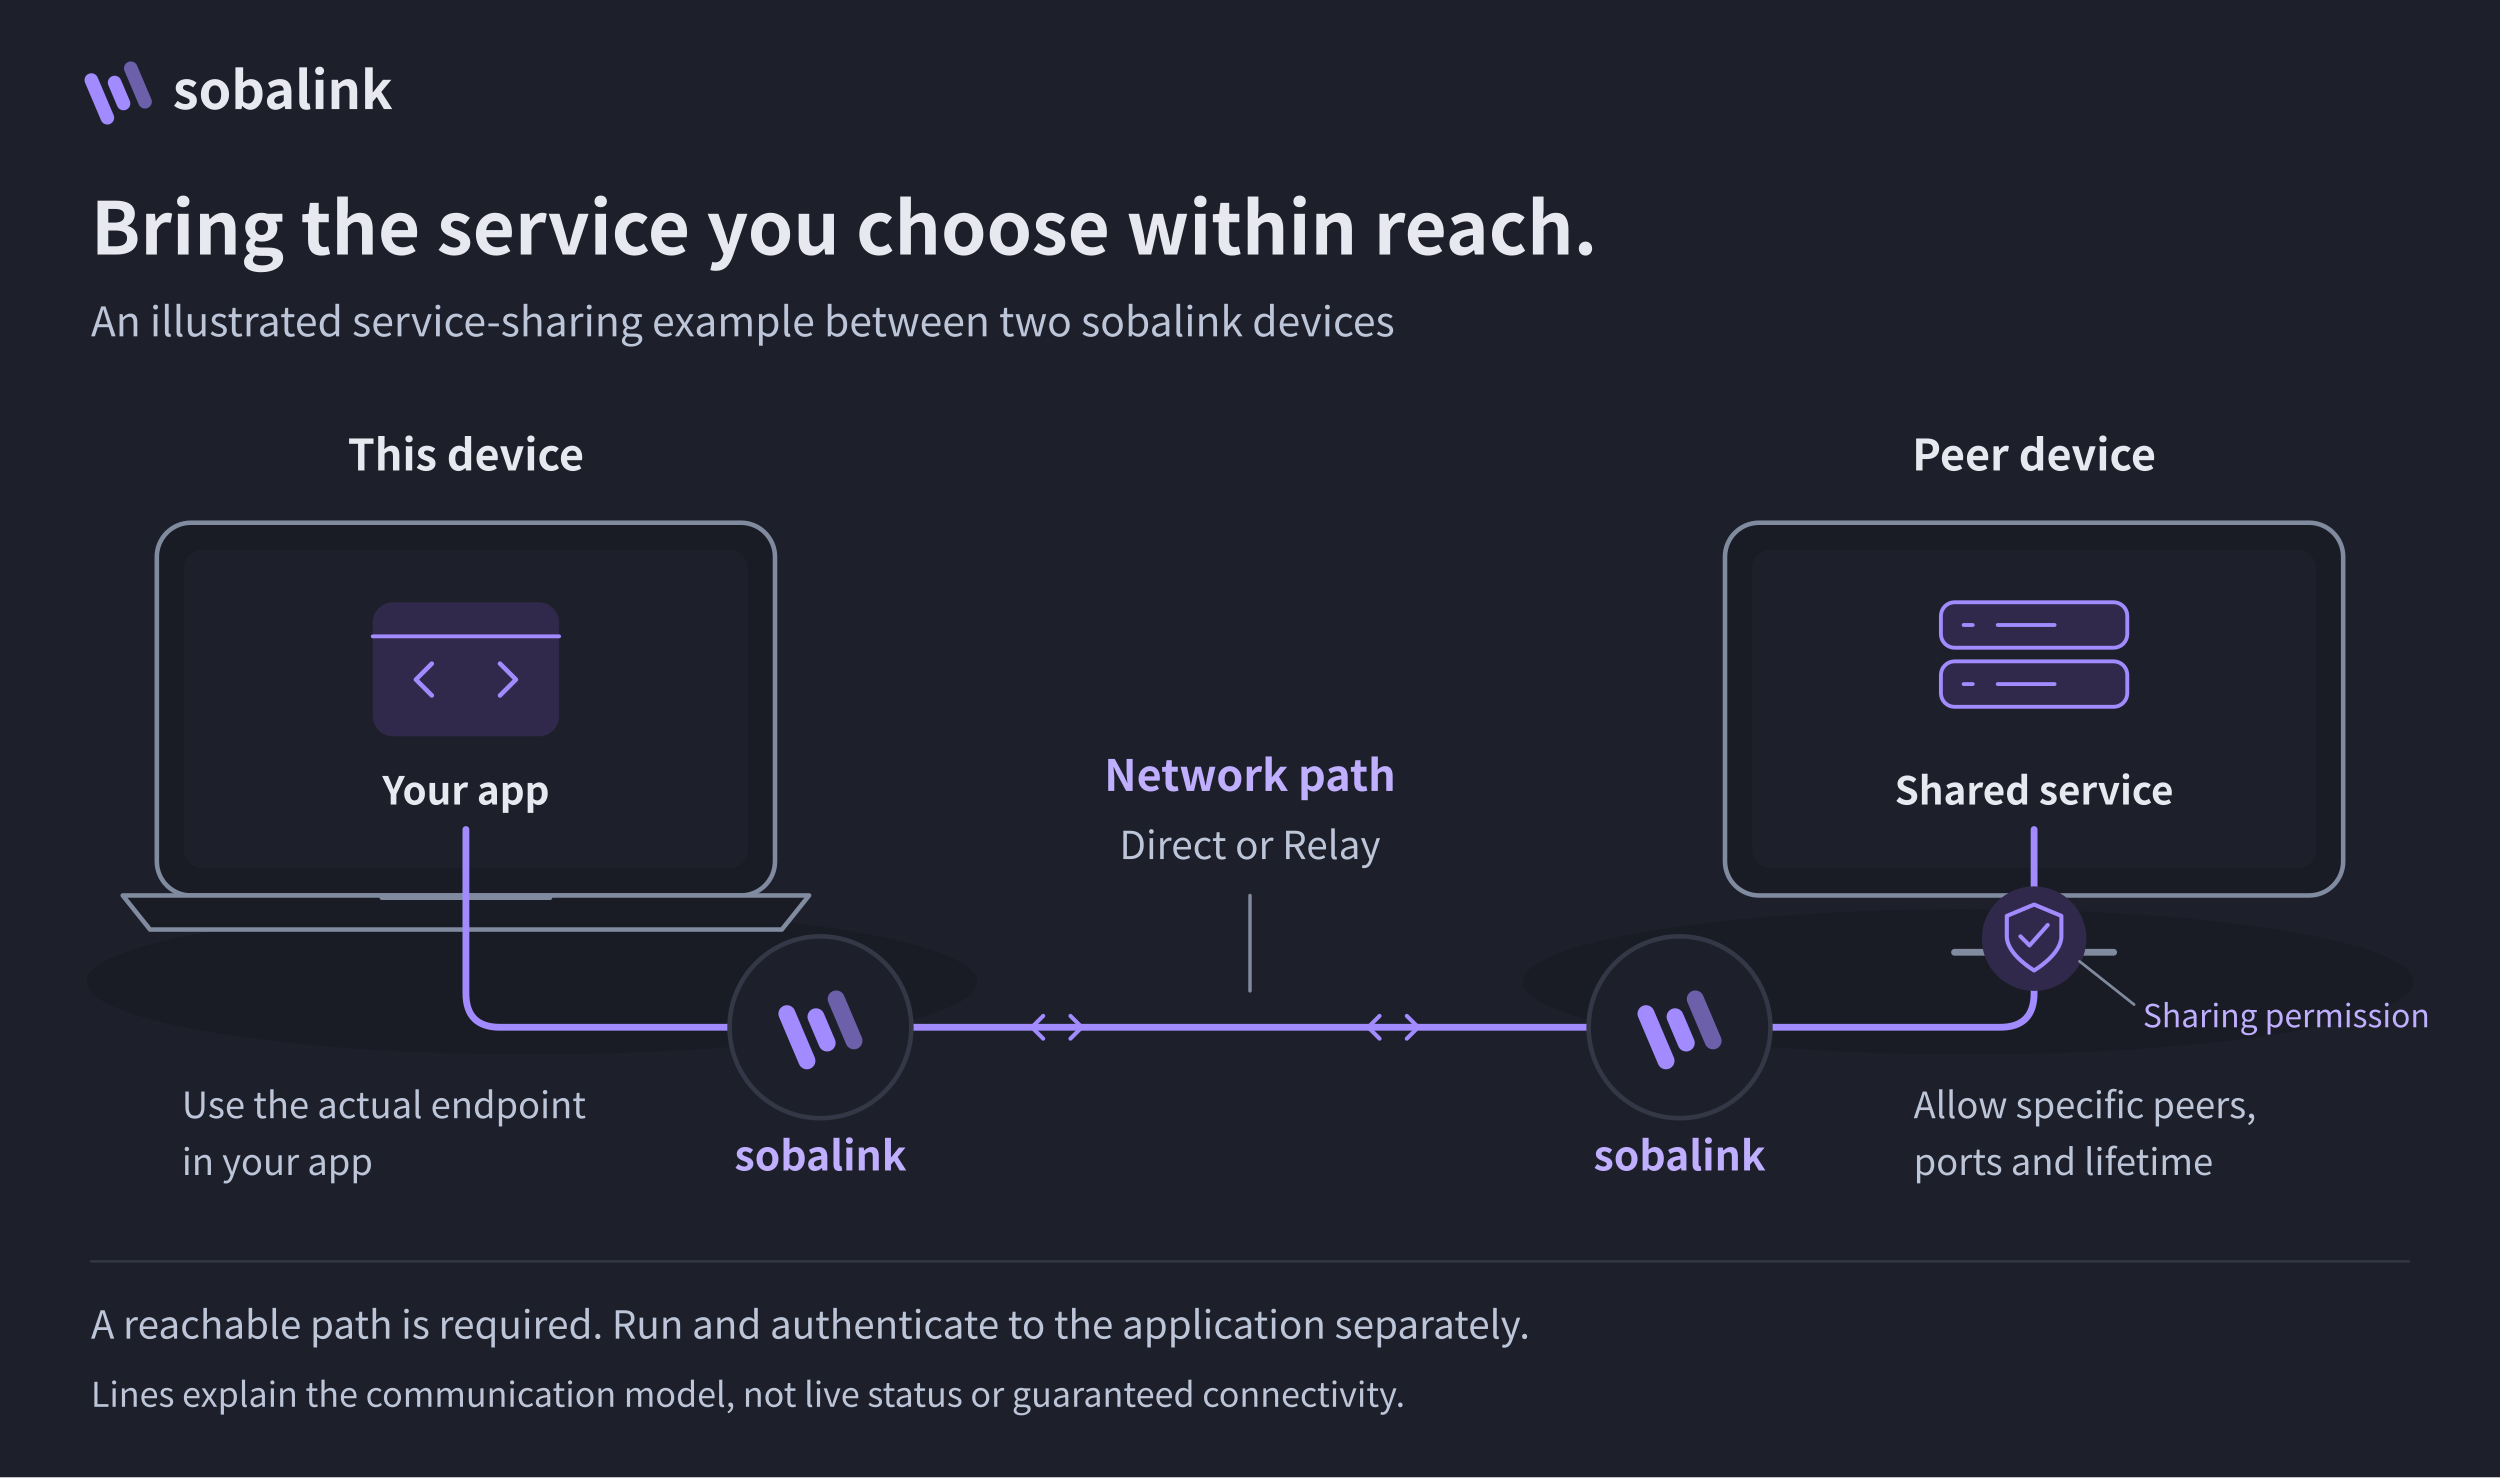
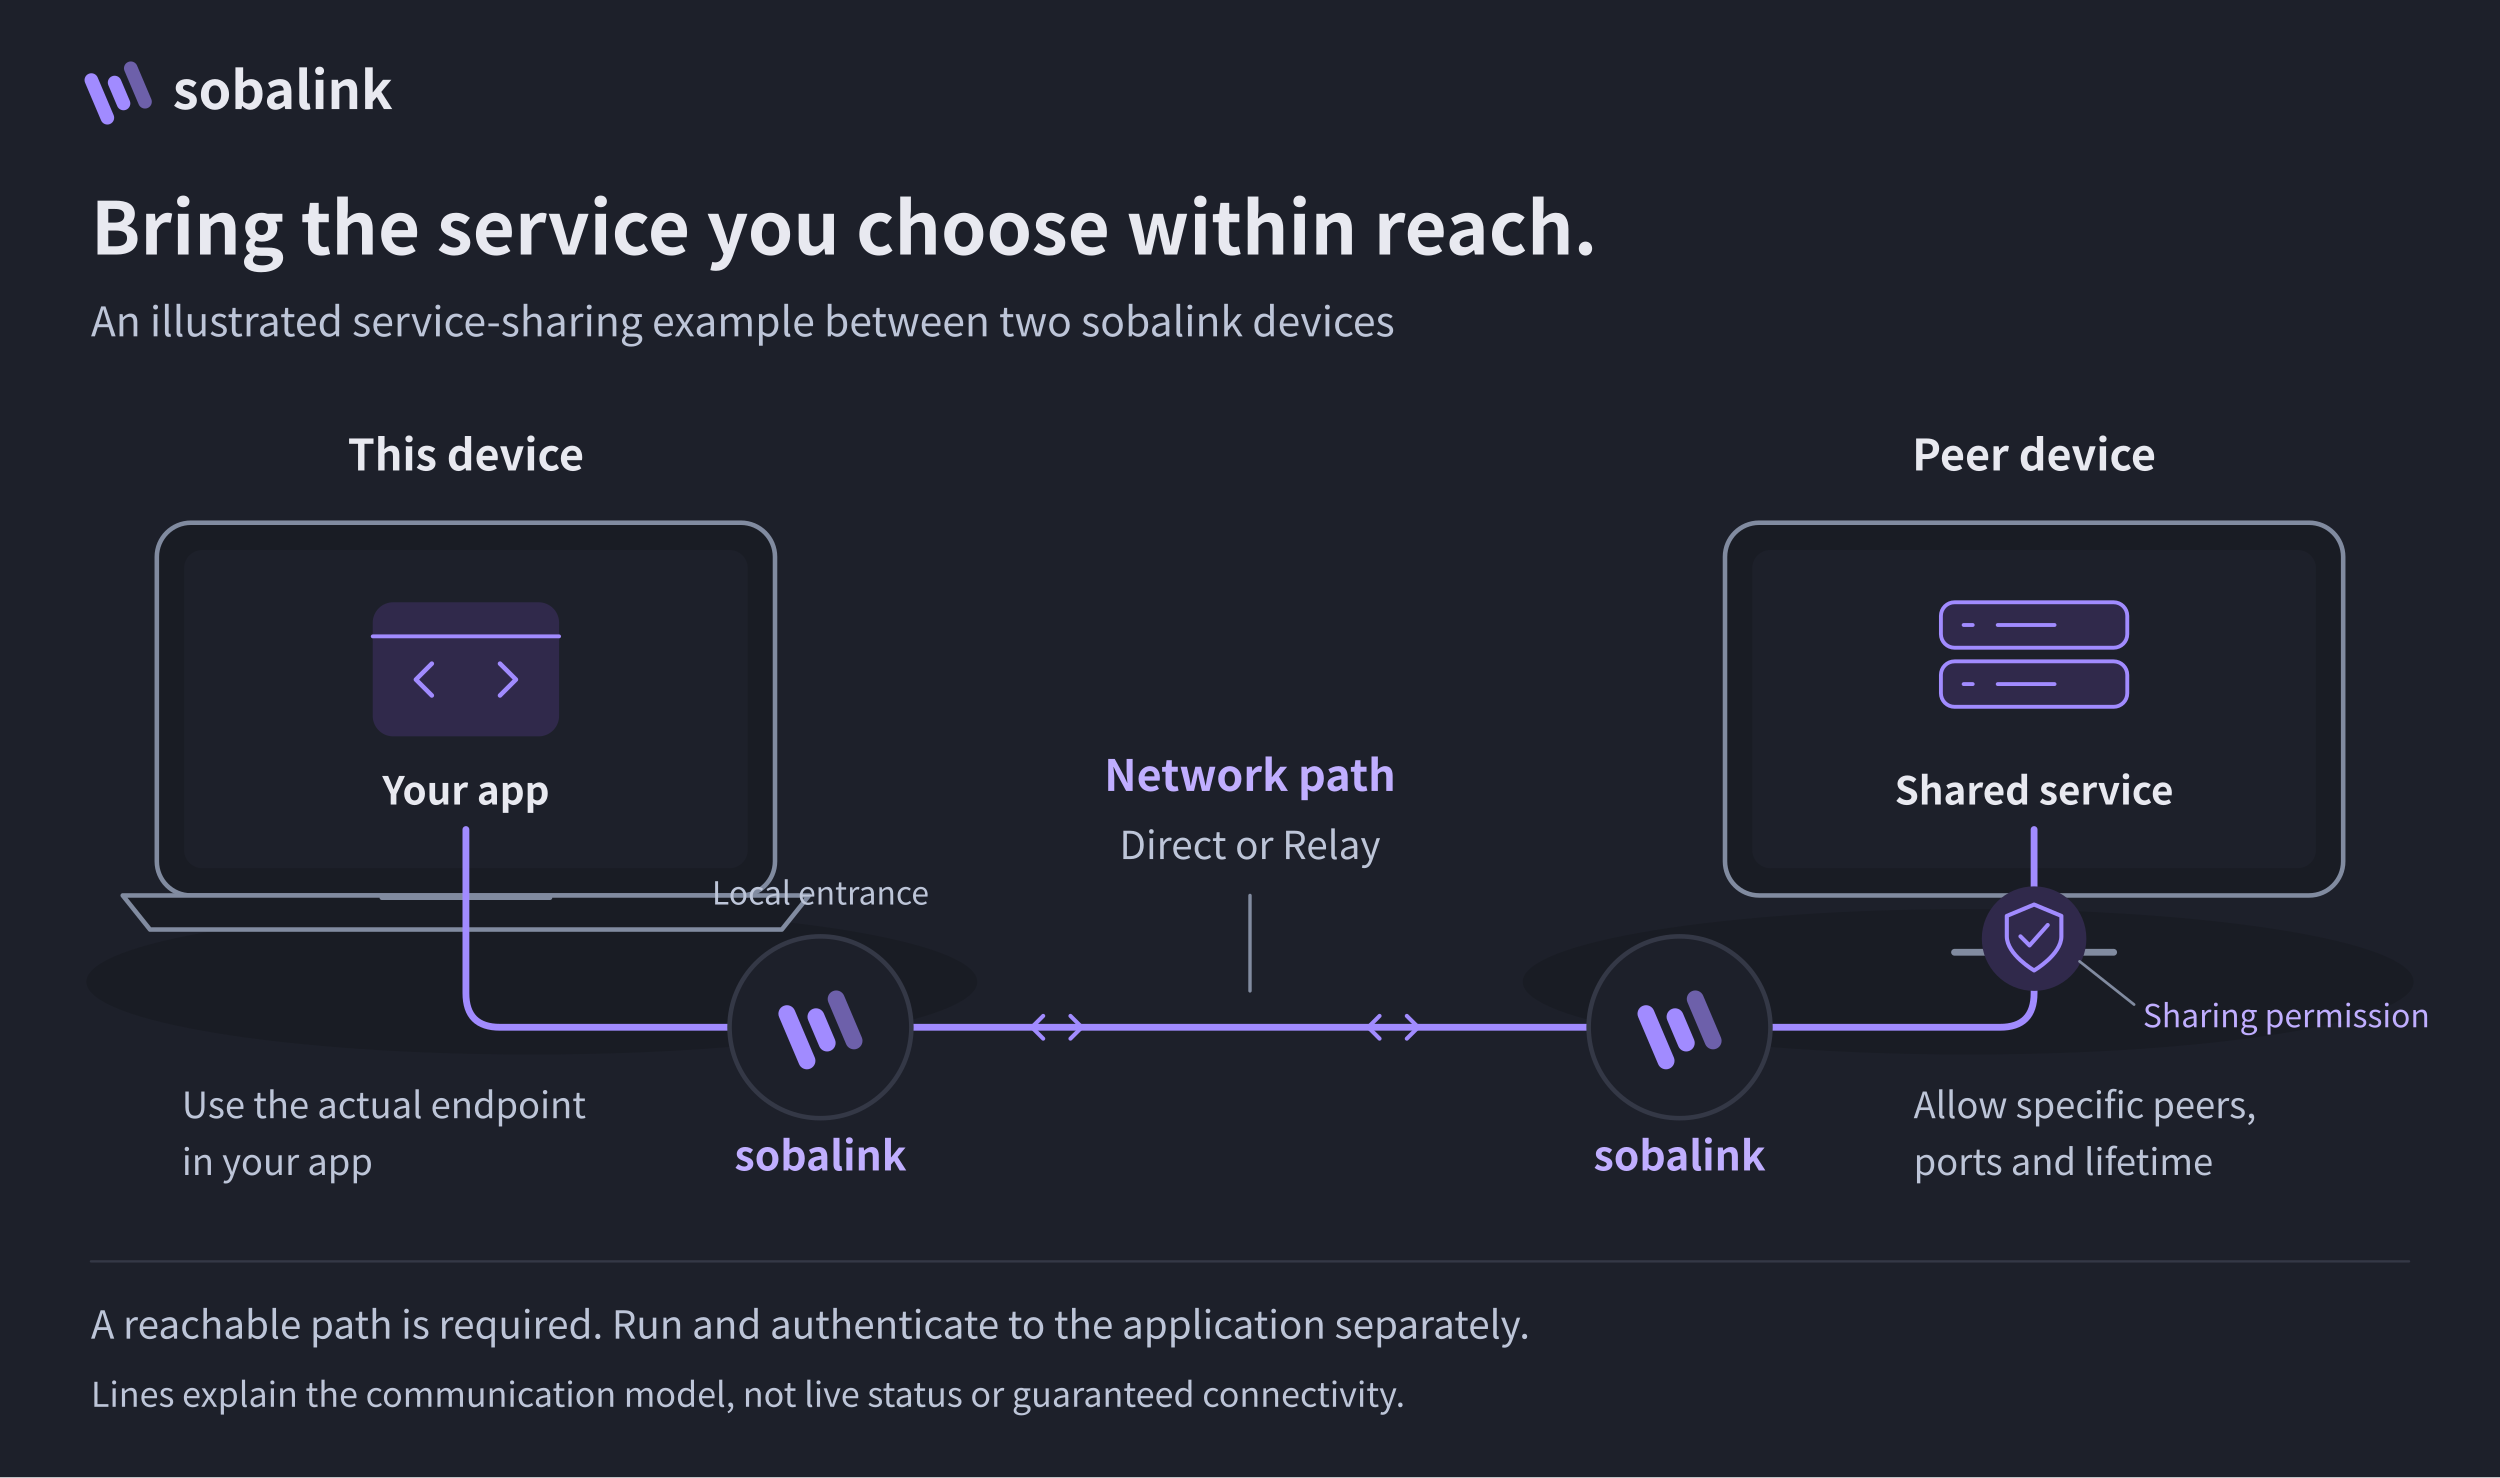
<svg xmlns="http://www.w3.org/2000/svg" width="1100" height="650" viewBox="0 0 1100 650" xml:lang="en" role="img" aria-labelledby="title desc">
  <style>text{font-family:-apple-system,BlinkMacSystemFont,"Segoe UI","Hiragino Sans","Noto Sans CJK JP",sans-serif}</style>
  <rect x="0" y="0" width="1100" height="650" rx="0" fill="#1d202a" />
  <g transform="translate(40 28) scale(1) rotate(-23 12 12)" fill="#a18bff">
    <rect width="6" height="24" rx="3" />
    <rect x="9" y="5" width="6" height="16" rx="3" />
    <rect x="18" y="2" width="6" height="22" rx="3" opacity=".6" />
  </g>
  <text x="76" y="48" font-size="23" fill="#e8e9f0" font-weight="650" text-anchor="start">sobalink</text>
  <text x="40" y="112" font-size="32" fill="#e8e9f0" font-weight="650" text-anchor="start">Bring the service you choose within reach.</text>
  <text x="40" y="148" font-size="18" fill="#bdc5d8" font-weight="400" text-anchor="start">An illustrated service-sharing example between two sobalink devices</text>
  <ellipse cx="234" cy="432" rx="196" ry="32" fill="#191c24" />
  <ellipse cx="866" cy="432" rx="196" ry="32" fill="#191c24" />
  <text x="205" y="207" font-size="19" fill="#e8e9f0" font-weight="650" text-anchor="middle">This device</text>
  <text x="895" y="207" font-size="19" fill="#e8e9f0" font-weight="650" text-anchor="middle">Peer device</text>
  <rect x="69" y="230" width="272" height="164" rx="15" fill="#191c24" stroke="#818ba0" stroke-width="2" />
  <rect x="81" y="242" width="248" height="140" rx="8" fill="#1d202a" />
  <path d="M54 394H356L344 409H66Z" stroke="#818ba0" stroke-width="2" fill="#191c24" stroke-linecap="round" stroke-linejoin="round" />
  <path d="M168 395h74" stroke="#818ba0" stroke-width="2" fill="none" stroke-linecap="round" stroke-linejoin="round" />
  <rect x="759" y="230" width="272" height="164" rx="15" fill="#191c24" stroke="#818ba0" stroke-width="2" />
  <rect x="771" y="242" width="248" height="140" rx="8" fill="#1d202a" />
  <path d="M895 395v20m-35 4h70" stroke="#818ba0" stroke-width="3" fill="none" stroke-linecap="round" stroke-linejoin="round" />
  <path d="M205 365v72q0 15 15 15h660q15 0 15-15V365" stroke="#a18bff" stroke-width="3" fill="none" stroke-linecap="round" stroke-linejoin="round" />
  <path d="M471 447l5 5-5 5 M459 447l-5 5 5 5" stroke="#a18bff" stroke-width="1.8" fill="none" stroke-linecap="round" stroke-linejoin="round" />
  <path d="M619 447l5 5-5 5 M607 447l-5 5 5 5" stroke="#a18bff" stroke-width="1.8" fill="none" stroke-linecap="round" stroke-linejoin="round" />
  <rect x="164" y="265" width="82" height="59" rx="9" fill="#30294b" />
  <path d="M164 280h82" stroke="#a18bff" stroke-width="1.7" fill="none" stroke-linecap="round" stroke-linejoin="round" />
  <path d="M190 292l-7 7 7 7m30-14 7 7-7 7" stroke="#a18bff" stroke-width="2" fill="none" stroke-linecap="round" stroke-linejoin="round" />
  <text x="205" y="354" font-size="17" fill="#e8e9f0" font-weight="600" text-anchor="middle">Your app</text>
  <rect x="854" y="265" width="82" height="20" rx="6" fill="#30294b" stroke="#a18bff" stroke-width="1.7" />
  <rect x="854" y="291" width="82" height="20" rx="6" fill="#30294b" stroke="#a18bff" stroke-width="1.7" />
  <path d="M864 275h4m11 0h25" stroke="#a18bff" stroke-width="1.7" fill="none" stroke-linecap="round" stroke-linejoin="round" />
  <path d="M864 301h4m11 0h25" stroke="#a18bff" stroke-width="1.7" fill="none" stroke-linecap="round" stroke-linejoin="round" />
  <text x="895" y="354" font-size="17" fill="#e8e9f0" font-weight="600" text-anchor="middle">Shared service</text>
  <circle cx="361" cy="452" r="40" fill="#1d202a" stroke="#343846" stroke-width="2" />
  <g transform="translate(346 437) scale(1.25) rotate(-23 12 12)" fill="#a18bff">
    <rect width="6" height="24" rx="3" />
    <rect x="9" y="5" width="6" height="16" rx="3" />
    <rect x="18" y="2" width="6" height="22" rx="3" opacity=".6" />
  </g>
  <text x="361" y="515" font-size="18" fill="#c0aeff" font-weight="650" text-anchor="middle">sobalink</text>
  <circle cx="739" cy="452" r="40" fill="#1d202a" stroke="#343846" stroke-width="2" />
  <g transform="translate(724 437) scale(1.25) rotate(-23 12 12)" fill="#a18bff">
    <rect width="6" height="24" rx="3" />
    <rect x="9" y="5" width="6" height="16" rx="3" />
    <rect x="18" y="2" width="6" height="22" rx="3" opacity=".6" />
  </g>
  <text x="739" y="515" font-size="18" fill="#c0aeff" font-weight="650" text-anchor="middle">sobalink</text>
+   <text x="361" y="398" font-size="14" fill="#bdc5d8" font-weight="400" text-anchor="middle">Local entrance</text>
  <text x="550" y="348" font-size="19" fill="#c0aeff" font-weight="650" text-anchor="middle">Network path</text>
  <text x="550" y="378" font-size="17" fill="#bdc5d8" font-weight="400" text-anchor="middle">Direct or Relay</text>
  <path d="M550 394v42" stroke="#818ba0" stroke-width="1.5" fill="none" stroke-linecap="round" stroke-linejoin="round" />
  <circle cx="895" cy="413" r="23" fill="#30294b" />
  <path d="M895 398l12 5v9c0 8-12 15-12 15s-12-7-12-15v-9Z" stroke="#a18bff" stroke-width="1.8" fill="none" stroke-linecap="round" stroke-linejoin="round" />
  <path d="M889 412l4 4 8-9" stroke="#a18bff" stroke-width="1.8" fill="none" stroke-linecap="round" stroke-linejoin="round" />
  <text x="1006" y="452" font-size="14" fill="#c0aeff" font-weight="500" text-anchor="middle">Sharing permission</text>
  <path d="M939 442l-24-19" stroke="#818ba0" stroke-width="1.2" fill="none" stroke-linecap="round" stroke-linejoin="round" />
  <text x="80" y="492" font-size="16" fill="#bdc5d8" font-weight="400" text-anchor="start">Use the actual endpoint</text>
  <text x="80" y="517" font-size="16" fill="#bdc5d8" font-weight="400" text-anchor="start">in your app</text>
  <text x="842" y="492" font-size="16" fill="#bdc5d8" font-weight="400" text-anchor="start">Allow specific peers,</text>
  <text x="842" y="517" font-size="16" fill="#bdc5d8" font-weight="400" text-anchor="start">ports and lifetime</text>
  <path d="M40 555H1060" stroke="#343846" stroke-width="1" fill="none" stroke-linecap="round" stroke-linejoin="round" />
  <text x="40" y="589" font-size="17" fill="#bdc5d8" font-weight="400" text-anchor="start">A reachable path is required. Run and authenticate to the application separately.</text>
  <text x="40" y="619" font-size="15" fill="#bdc5d8" font-weight="400" text-anchor="start">Lines explain the communication model, not live status or guaranteed connectivity.</text>
</svg>
